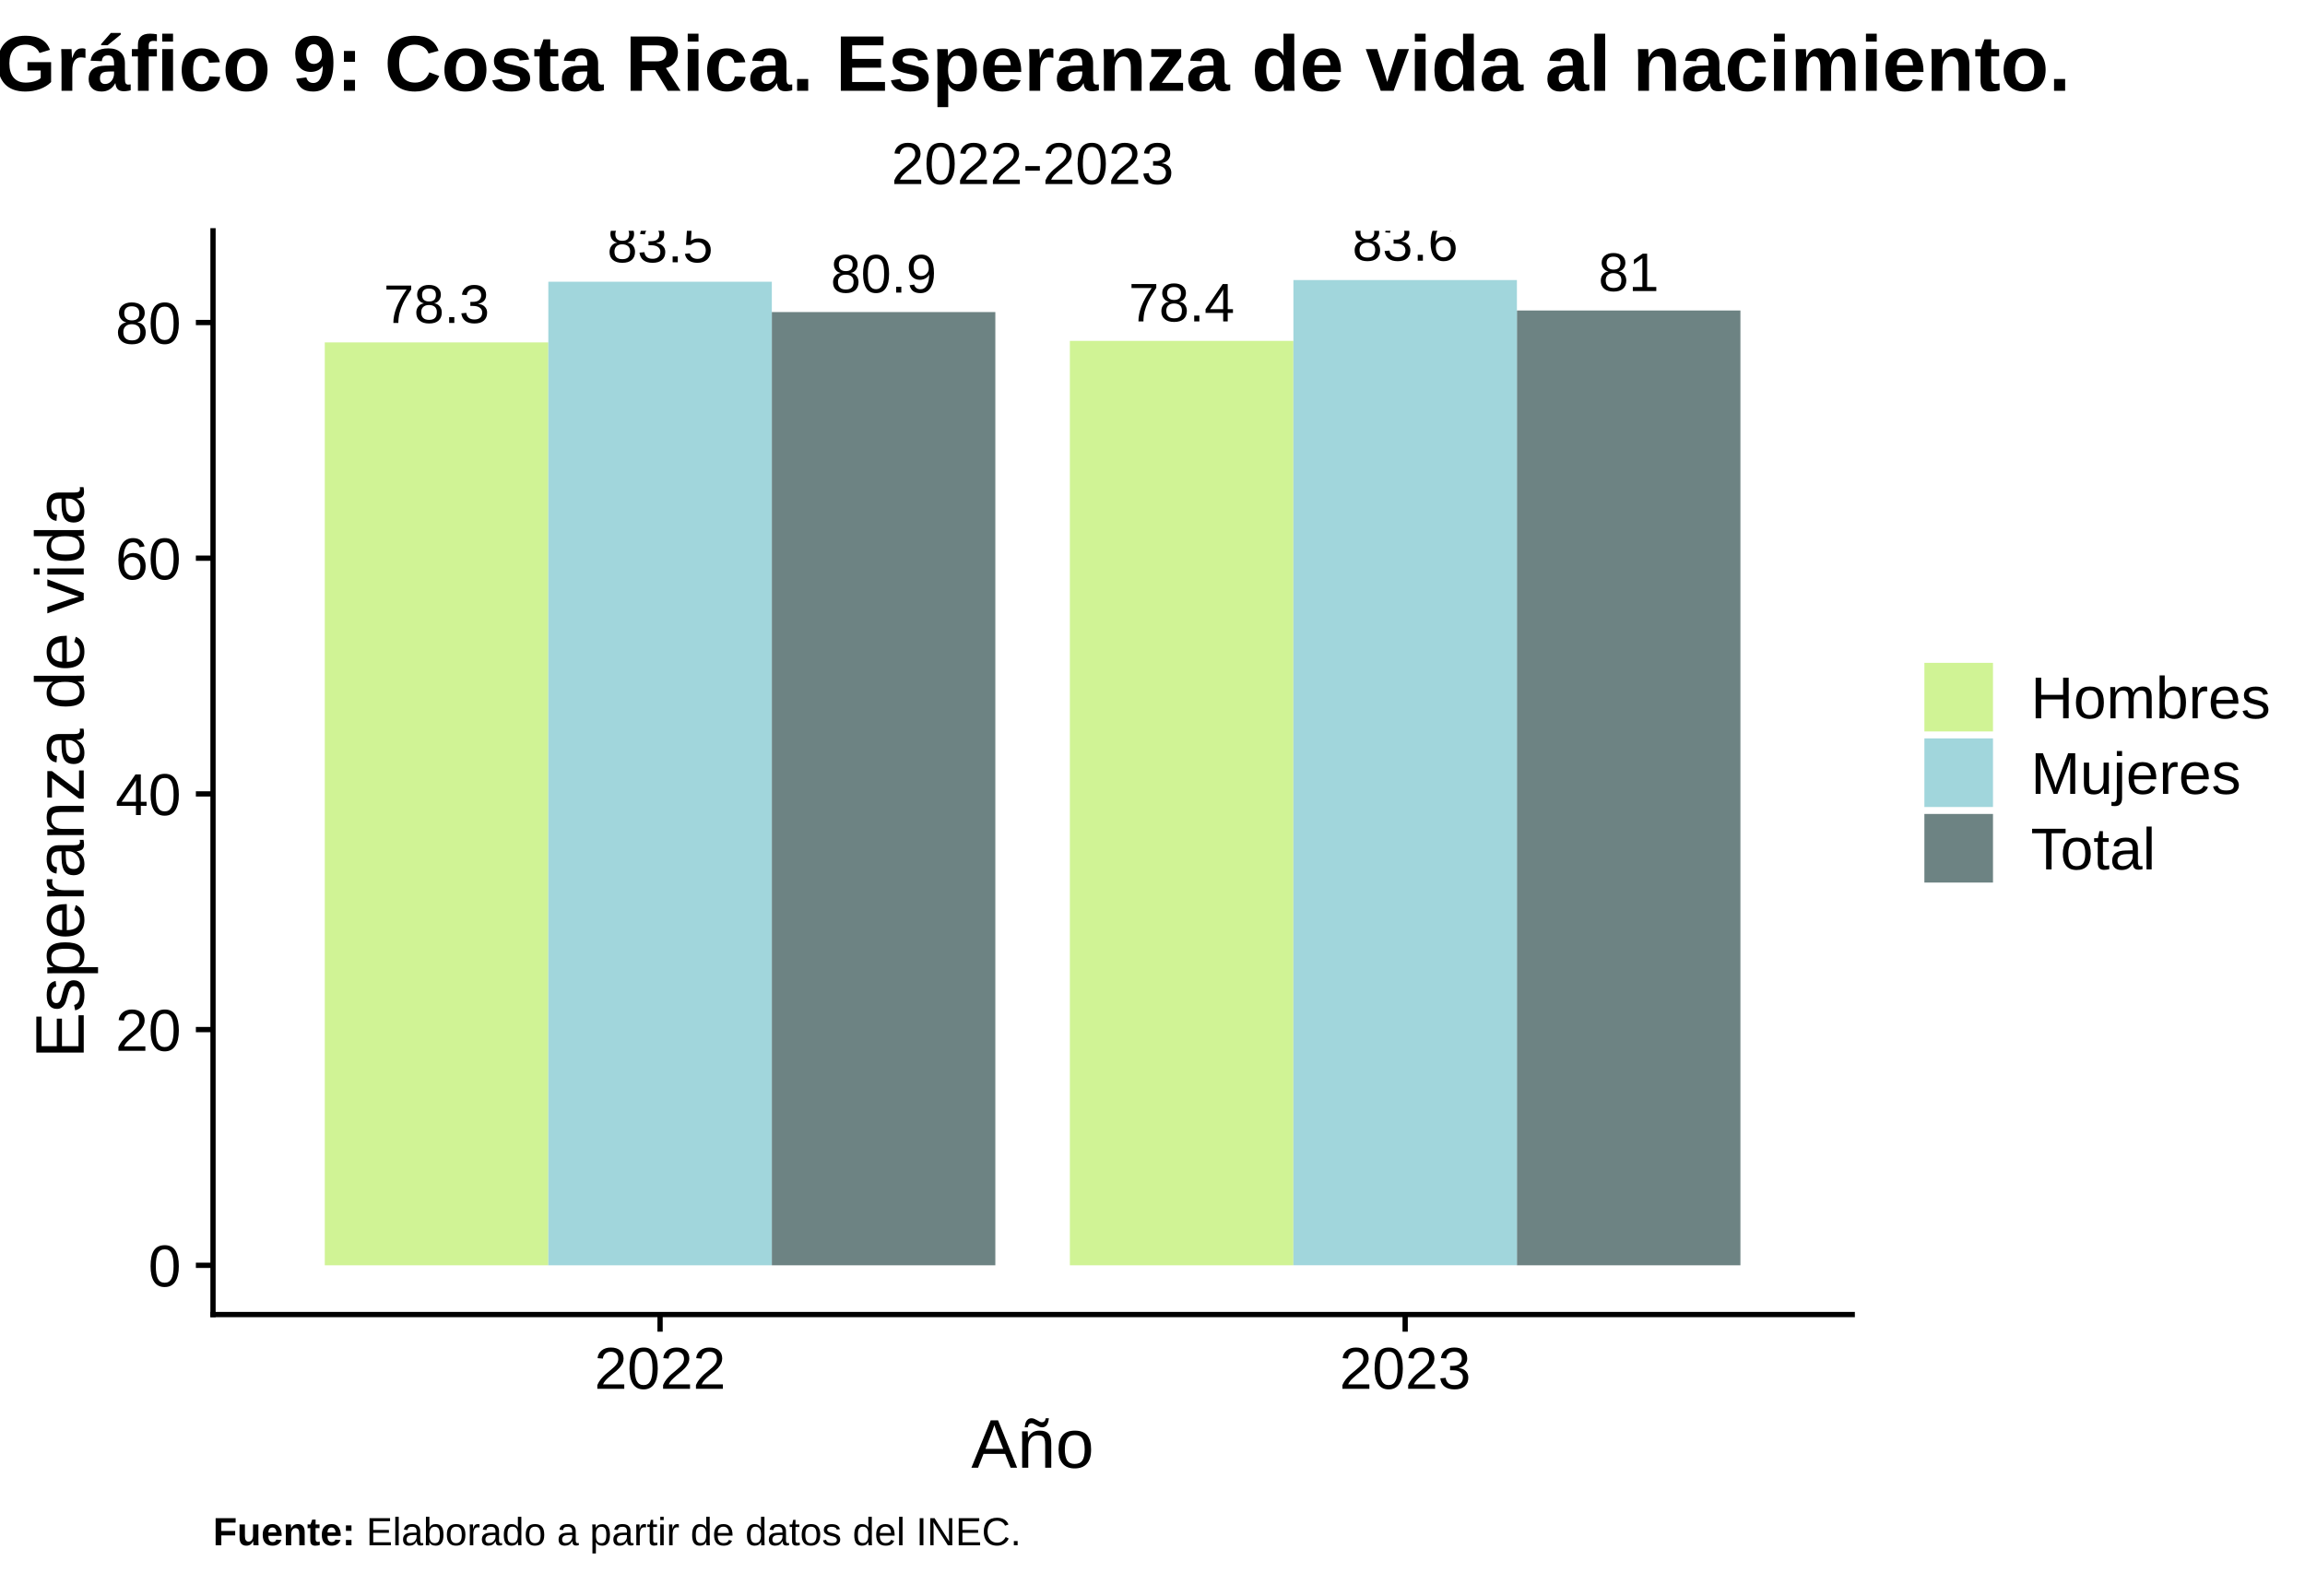
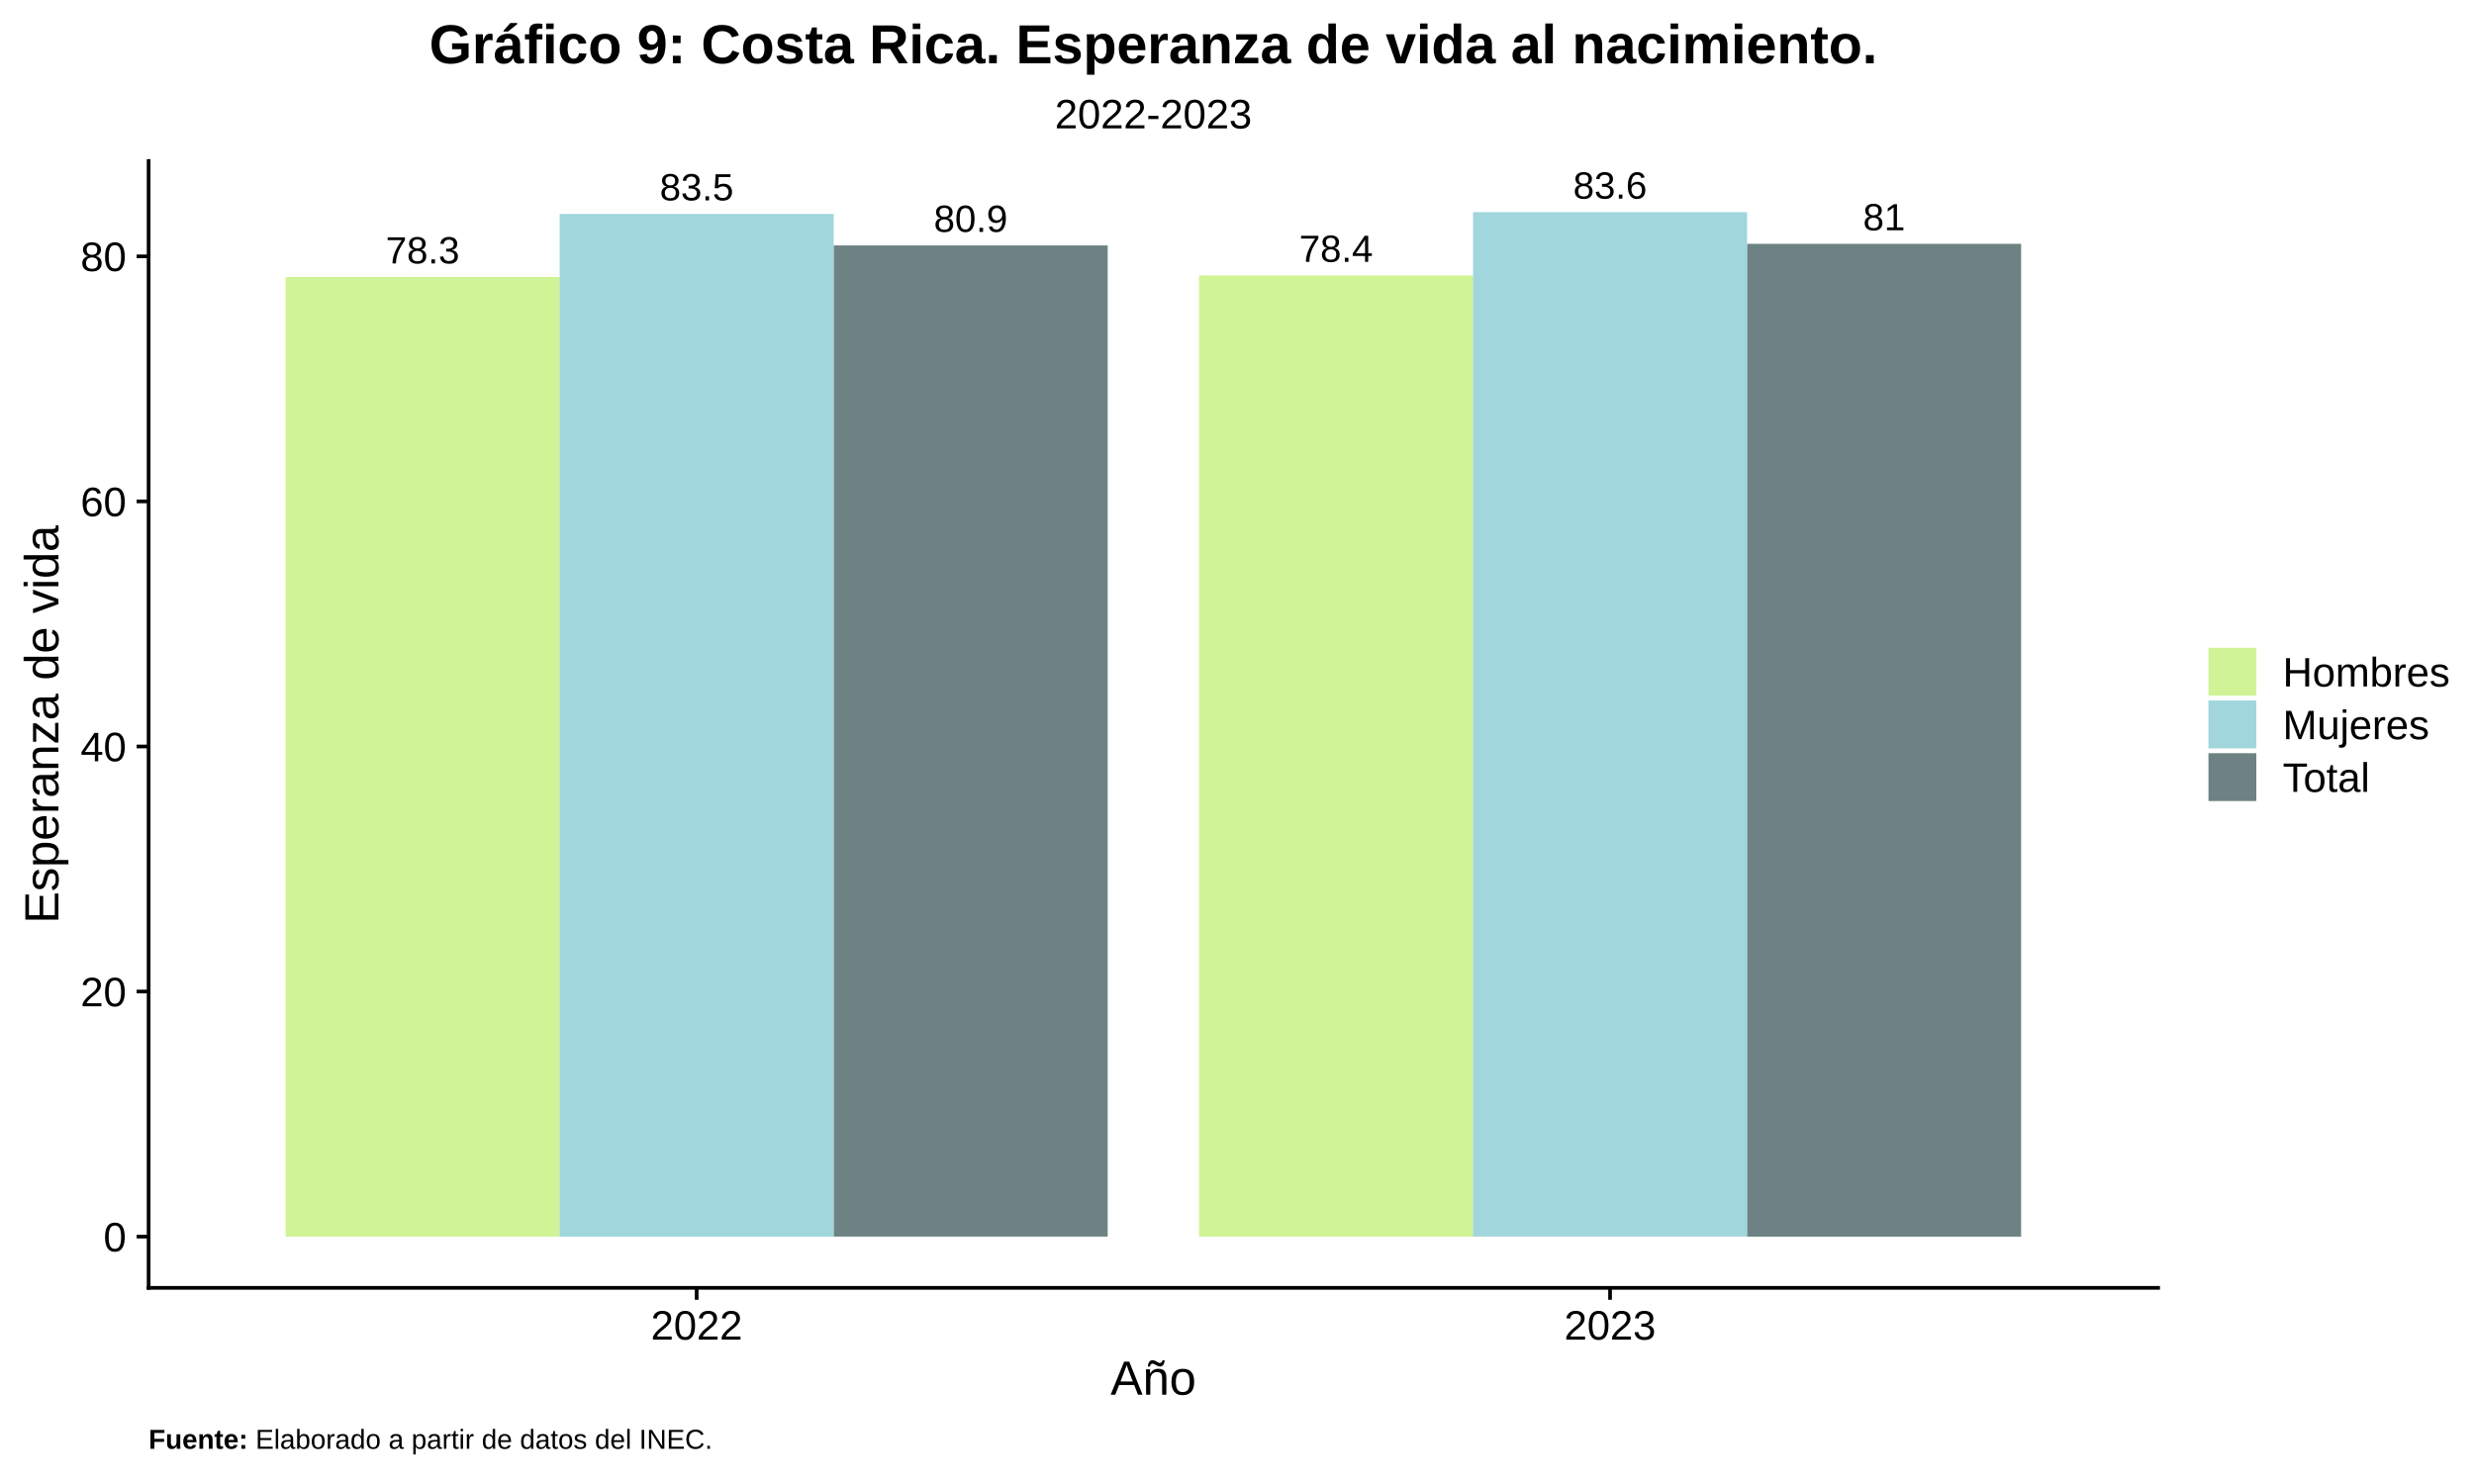
- <svg xmlns="http://www.w3.org/2000/svg" class="svglite" width="468.00pt" height="324.00pt" viewBox="0 0 468.00 324.00">
+ <svg xmlns="http://www.w3.org/2000/svg" class="svglite" width="720.00pt" height="432.00pt" viewBox="0 0 720.00 432.00">
  <defs>
    <style type="text/css">
    .svglite line, .svglite polyline, .svglite polygon, .svglite path, .svglite rect, .svglite circle {
      fill: none;
      stroke: #000000;
      stroke-linecap: round;
      stroke-linejoin: round;
      stroke-miterlimit: 10.00;
    }
    .svglite text {
      white-space: pre;
    }
  </style>
  </defs>
  <rect width="100%" height="100%" style="stroke: none; fill: none;" />
  <defs>
-     <clipPath id="cpMC4wMHw0NjguMDB8MC4wMHwzMjQuMDA=">
-       <rect x="0.00" y="0.00" width="468.00" height="324.00" />
+     <clipPath id="cpMC4wMHw3MjAuMDB8MC4wMHw0MzIuMDA=">
+       <rect x="0.00" y="0.00" width="720.00" height="432.00" />
    </clipPath>
  </defs>
-   <g clip-path="url(#cpMC4wMHw0NjguMDB8MC4wMHwzMjQuMDA=)">
+   <g clip-path="url(#cpMC4wMHw3MjAuMDB8MC4wMHw0MzIuMDA=)">
</g>
  <defs>
-     <clipPath id="cpNDMuMjV8Mzc2LjA3fDQ2Ljg2fDI2Ni45MA==">
-       <rect x="43.25" y="46.86" width="332.82" height="220.03" />
+     <clipPath id="cpNDMuMjV8NjI4LjA3fDQ2Ljg2fDM3NC45MA==">
+       <rect x="43.25" y="46.86" width="584.82" height="328.03" />
    </clipPath>
  </defs>
-   <g clip-path="url(#cpNDMuMjV8Mzc2LjA3fDQ2Ljg2fDI2Ni45MA==)">
-     <rect x="156.71" y="63.36" width="45.38" height="193.54" style="stroke-width: 1.07; stroke: none; stroke-linecap: butt; stroke-linejoin: miter; fill: #2F4F4F; fill-opacity: 0.70;" />
-     <rect x="307.99" y="63.04" width="45.38" height="193.86" style="stroke-width: 1.07; stroke: none; stroke-linecap: butt; stroke-linejoin: miter; fill: #2F4F4F; fill-opacity: 0.70;" />
-     <rect x="65.94" y="69.52" width="45.38" height="187.38" style="stroke-width: 1.07; stroke: none; stroke-linecap: butt; stroke-linejoin: miter; fill: #BCEE68; fill-opacity: 0.70;" />
-     <rect x="217.22" y="69.21" width="45.38" height="187.69" style="stroke-width: 1.07; stroke: none; stroke-linecap: butt; stroke-linejoin: miter; fill: #BCEE68; fill-opacity: 0.70;" />
-     <rect x="111.33" y="57.20" width="45.38" height="199.70" style="stroke-width: 1.07; stroke: none; stroke-linecap: butt; stroke-linejoin: miter; fill: #7AC5CD; fill-opacity: 0.70;" />
-     <rect x="262.61" y="56.86" width="45.38" height="200.03" style="stroke-width: 1.07; stroke: none; stroke-linecap: butt; stroke-linejoin: miter; fill: #7AC5CD; fill-opacity: 0.70;" />
-     <text x="179.40" y="59.41" text-anchor="middle" style="font-size: 11.04px; font-family: &quot;Arial&quot;;" textLength="21.47px" lengthAdjust="spacingAndGlyphs">80.9</text>
-     <text x="330.68" y="59.09" text-anchor="middle" style="font-size: 11.04px; font-family: &quot;Arial&quot;;" textLength="12.27px" lengthAdjust="spacingAndGlyphs">81</text>
-     <text x="88.64" y="65.57" text-anchor="middle" style="font-size: 11.04px; font-family: &quot;Arial&quot;;" textLength="21.47px" lengthAdjust="spacingAndGlyphs">78.3</text>
-     <text x="239.92" y="65.26" text-anchor="middle" style="font-size: 11.04px; font-family: &quot;Arial&quot;;" textLength="21.47px" lengthAdjust="spacingAndGlyphs">78.4</text>
-     <text x="134.02" y="53.25" text-anchor="middle" style="font-size: 11.04px; font-family: &quot;Arial&quot;;" textLength="21.47px" lengthAdjust="spacingAndGlyphs">83.5</text>
-     <text x="285.30" y="52.92" text-anchor="middle" style="font-size: 11.04px; font-family: &quot;Arial&quot;;" textLength="21.47px" lengthAdjust="spacingAndGlyphs">83.6</text>
+   <g clip-path="url(#cpNDMuMjV8NjI4LjA3fDQ2Ljg2fDM3NC45MA==)">
+     <rect x="242.62" y="71.45" width="79.75" height="288.53" style="stroke-width: 1.07; stroke: none; stroke-linecap: butt; stroke-linejoin: miter; fill: #2F4F4F; fill-opacity: 0.70;" />
+     <rect x="508.45" y="70.98" width="79.75" height="289.01" style="stroke-width: 1.07; stroke: none; stroke-linecap: butt; stroke-linejoin: miter; fill: #2F4F4F; fill-opacity: 0.70;" />
+     <rect x="83.13" y="80.64" width="79.75" height="279.35" style="stroke-width: 1.07; stroke: none; stroke-linecap: butt; stroke-linejoin: miter; fill: #BCEE68; fill-opacity: 0.70;" />
+     <rect x="348.95" y="80.18" width="79.75" height="279.81" style="stroke-width: 1.07; stroke: none; stroke-linecap: butt; stroke-linejoin: miter; fill: #BCEE68; fill-opacity: 0.70;" />
+     <rect x="162.87" y="62.27" width="79.75" height="297.72" style="stroke-width: 1.07; stroke: none; stroke-linecap: butt; stroke-linejoin: miter; fill: #7AC5CD; fill-opacity: 0.70;" />
+     <rect x="428.70" y="61.77" width="79.75" height="298.21" style="stroke-width: 1.07; stroke: none; stroke-linecap: butt; stroke-linejoin: miter; fill: #7AC5CD; fill-opacity: 0.70;" />
+     <text x="282.50" y="67.50" text-anchor="middle" style="font-size: 11.04px; font-family: &quot;Arial&quot;;" textLength="21.47px" lengthAdjust="spacingAndGlyphs">80.9</text>
+     <text x="548.32" y="67.03" text-anchor="middle" style="font-size: 11.04px; font-family: &quot;Arial&quot;;" textLength="12.27px" lengthAdjust="spacingAndGlyphs">81</text>
+     <text x="123.00" y="76.69" text-anchor="middle" style="font-size: 11.04px; font-family: &quot;Arial&quot;;" textLength="21.47px" lengthAdjust="spacingAndGlyphs">78.3</text>
+     <text x="388.83" y="76.23" text-anchor="middle" style="font-size: 11.04px; font-family: &quot;Arial&quot;;" textLength="21.47px" lengthAdjust="spacingAndGlyphs">78.4</text>
+     <text x="202.75" y="58.32" text-anchor="middle" style="font-size: 11.04px; font-family: &quot;Arial&quot;;" textLength="21.47px" lengthAdjust="spacingAndGlyphs">83.5</text>
+     <text x="468.57" y="57.82" text-anchor="middle" style="font-size: 11.04px; font-family: &quot;Arial&quot;;" textLength="21.47px" lengthAdjust="spacingAndGlyphs">83.6</text>
  </g>
-   <g clip-path="url(#cpMC4wMHw0NjguMDB8MC4wMHwzMjQuMDA=)">
-     <polyline points="43.25,266.90 43.25,46.86 " style="stroke-width: 1.07; stroke-linecap: square;" />
-     <text x="36.78" y="261.19" text-anchor="end" style="font-size: 12.00px; font-family: &quot;Arial&quot;;" textLength="6.67px" lengthAdjust="spacingAndGlyphs">0</text>
-     <text x="36.78" y="213.34" text-anchor="end" style="font-size: 12.00px; font-family: &quot;Arial&quot;;" textLength="13.35px" lengthAdjust="spacingAndGlyphs">20</text>
-     <text x="36.78" y="165.49" text-anchor="end" style="font-size: 12.00px; font-family: &quot;Arial&quot;;" textLength="13.35px" lengthAdjust="spacingAndGlyphs">40</text>
-     <text x="36.78" y="117.63" text-anchor="end" style="font-size: 12.00px; font-family: &quot;Arial&quot;;" textLength="13.35px" lengthAdjust="spacingAndGlyphs">60</text>
-     <text x="36.78" y="69.78" text-anchor="end" style="font-size: 12.00px; font-family: &quot;Arial&quot;;" textLength="13.35px" lengthAdjust="spacingAndGlyphs">80</text>
-     <polyline points="39.77,256.90 43.25,256.90 " style="stroke-width: 1.07; stroke-linecap: butt;" />
-     <polyline points="39.77,209.04 43.25,209.04 " style="stroke-width: 1.07; stroke-linecap: butt;" />
-     <polyline points="39.77,161.19 43.25,161.19 " style="stroke-width: 1.07; stroke-linecap: butt;" />
-     <polyline points="39.77,113.33 43.25,113.33 " style="stroke-width: 1.07; stroke-linecap: butt;" />
-     <polyline points="39.77,65.48 43.25,65.48 " style="stroke-width: 1.07; stroke-linecap: butt;" />
-     <polyline points="43.25,266.90 376.07,266.90 " style="stroke-width: 1.07; stroke-linecap: square;" />
-     <polyline points="134.02,270.38 134.02,266.90 " style="stroke-width: 1.07; stroke-linecap: butt;" />
-     <polyline points="285.30,270.38 285.30,266.90 " style="stroke-width: 1.07; stroke-linecap: butt;" />
-     <text x="134.02" y="281.97" text-anchor="middle" style="font-size: 12.00px; font-family: &quot;Arial&quot;;" textLength="26.70px" lengthAdjust="spacingAndGlyphs">2022</text>
-     <text x="285.30" y="281.97" text-anchor="middle" style="font-size: 12.00px; font-family: &quot;Arial&quot;;" textLength="26.70px" lengthAdjust="spacingAndGlyphs">2023</text>
-     <text x="209.66" y="298.00" text-anchor="middle" style="font-size: 14.00px; font-family: &quot;Arial&quot;;" textLength="24.90px" lengthAdjust="spacingAndGlyphs">Año</text>
-     <text transform="translate(17.00,156.88) rotate(-90)" text-anchor="middle" style="font-size: 14.00px; font-family: &quot;Arial&quot;;" textLength="115.93px" lengthAdjust="spacingAndGlyphs">Esperanza de vida</text>
-     <rect x="390.72" y="134.58" width="13.93" height="13.93" style="stroke-width: 1.07; stroke: none; stroke-linecap: butt; stroke-linejoin: miter; fill: #BCEE68; fill-opacity: 0.70;" />
-     <rect x="390.72" y="149.92" width="13.93" height="13.93" style="stroke-width: 1.07; stroke: none; stroke-linecap: butt; stroke-linejoin: miter; fill: #7AC5CD; fill-opacity: 0.70;" />
-     <rect x="390.72" y="165.26" width="13.93" height="13.93" style="stroke-width: 1.07; stroke: none; stroke-linecap: butt; stroke-linejoin: miter; fill: #2F4F4F; fill-opacity: 0.70;" />
-     <text x="412.33" y="145.84" style="font-size: 12.00px; font-family: &quot;Arial&quot;;" textLength="48.69px" lengthAdjust="spacingAndGlyphs">Hombres</text>
-     <text x="412.33" y="161.18" style="font-size: 12.00px; font-family: &quot;Arial&quot;;" textLength="42.69px" lengthAdjust="spacingAndGlyphs">Mujeres</text>
-     <text x="412.33" y="176.52" style="font-size: 12.00px; font-family: &quot;Arial&quot;;" textLength="25.34px" lengthAdjust="spacingAndGlyphs">Total</text>
-     <text x="209.66" y="37.37" text-anchor="middle" style="font-size: 12.00px; font-family: &quot;Arial&quot;;" textLength="57.39px" lengthAdjust="spacingAndGlyphs">2022-2023</text>
-     <text x="209.66" y="18.43" text-anchor="middle" style="font-size: 16.00px; font-weight: bold; font-family: &quot;Arial&quot;;" textLength="421.42px" lengthAdjust="spacingAndGlyphs">Gráfico 9: Costa Rica. Esperanza de vida al nacimiento.</text>
-     <text x="43.25" y="313.75" style="font-size: 8.00px; font-weight: bold; font-family: &quot;Arial&quot;;" textLength="31.12px" lengthAdjust="spacingAndGlyphs">Fuente: </text>
-     <text x="74.37" y="313.75" style="font-size: 8.00px; font-family: &quot;Arial&quot;;" textLength="132.99px" lengthAdjust="spacingAndGlyphs">Elaborado a partir de datos del INEC.</text>
+   <g clip-path="url(#cpMC4wMHw3MjAuMDB8MC4wMHw0MzIuMDA=)">
+     <polyline points="43.25,374.90 43.25,46.86 " style="stroke-width: 1.07; stroke-linecap: square;" />
+     <text x="36.78" y="364.29" text-anchor="end" style="font-size: 12.00px; font-family: &quot;Arial&quot;;" textLength="6.67px" lengthAdjust="spacingAndGlyphs">0</text>
+     <text x="36.78" y="292.94" text-anchor="end" style="font-size: 12.00px; font-family: &quot;Arial&quot;;" textLength="13.35px" lengthAdjust="spacingAndGlyphs">20</text>
+     <text x="36.78" y="221.60" text-anchor="end" style="font-size: 12.00px; font-family: &quot;Arial&quot;;" textLength="13.35px" lengthAdjust="spacingAndGlyphs">40</text>
+     <text x="36.78" y="150.26" text-anchor="end" style="font-size: 12.00px; font-family: &quot;Arial&quot;;" textLength="13.35px" lengthAdjust="spacingAndGlyphs">60</text>
+     <text x="36.78" y="78.91" text-anchor="end" style="font-size: 12.00px; font-family: &quot;Arial&quot;;" textLength="13.35px" lengthAdjust="spacingAndGlyphs">80</text>
+     <polyline points="39.77,359.99 43.25,359.99 " style="stroke-width: 1.07; stroke-linecap: butt;" />
+     <polyline points="39.77,288.64 43.25,288.64 " style="stroke-width: 1.07; stroke-linecap: butt;" />
+     <polyline points="39.77,217.30 43.25,217.30 " style="stroke-width: 1.07; stroke-linecap: butt;" />
+     <polyline points="39.77,145.96 43.25,145.96 " style="stroke-width: 1.07; stroke-linecap: butt;" />
+     <polyline points="39.77,74.62 43.25,74.62 " style="stroke-width: 1.07; stroke-linecap: butt;" />
+     <polyline points="43.25,374.90 628.07,374.90 " style="stroke-width: 1.07; stroke-linecap: square;" />
+     <polyline points="202.75,378.38 202.75,374.90 " style="stroke-width: 1.07; stroke-linecap: butt;" />
+     <polyline points="468.57,378.38 468.57,374.90 " style="stroke-width: 1.07; stroke-linecap: butt;" />
+     <text x="202.75" y="389.97" text-anchor="middle" style="font-size: 12.00px; font-family: &quot;Arial&quot;;" textLength="26.70px" lengthAdjust="spacingAndGlyphs">2022</text>
+     <text x="468.57" y="389.97" text-anchor="middle" style="font-size: 12.00px; font-family: &quot;Arial&quot;;" textLength="26.70px" lengthAdjust="spacingAndGlyphs">2023</text>
+     <text x="335.66" y="406.00" text-anchor="middle" style="font-size: 14.00px; font-family: &quot;Arial&quot;;" textLength="24.90px" lengthAdjust="spacingAndGlyphs">Año</text>
+     <text transform="translate(17.00,210.88) rotate(-90)" text-anchor="middle" style="font-size: 14.00px; font-family: &quot;Arial&quot;;" textLength="115.93px" lengthAdjust="spacingAndGlyphs">Esperanza de vida</text>
+     <rect x="642.72" y="188.58" width="13.93" height="13.93" style="stroke-width: 1.07; stroke: none; stroke-linecap: butt; stroke-linejoin: miter; fill: #BCEE68; fill-opacity: 0.70;" />
+     <rect x="642.72" y="203.92" width="13.93" height="13.93" style="stroke-width: 1.07; stroke: none; stroke-linecap: butt; stroke-linejoin: miter; fill: #7AC5CD; fill-opacity: 0.70;" />
+     <rect x="642.72" y="219.26" width="13.93" height="13.93" style="stroke-width: 1.07; stroke: none; stroke-linecap: butt; stroke-linejoin: miter; fill: #2F4F4F; fill-opacity: 0.70;" />
+     <text x="664.33" y="199.84" style="font-size: 12.00px; font-family: &quot;Arial&quot;;" textLength="48.69px" lengthAdjust="spacingAndGlyphs">Hombres</text>
+     <text x="664.33" y="215.18" style="font-size: 12.00px; font-family: &quot;Arial&quot;;" textLength="42.69px" lengthAdjust="spacingAndGlyphs">Mujeres</text>
+     <text x="664.33" y="230.52" style="font-size: 12.00px; font-family: &quot;Arial&quot;;" textLength="25.34px" lengthAdjust="spacingAndGlyphs">Total</text>
+     <text x="335.66" y="37.37" text-anchor="middle" style="font-size: 12.00px; font-family: &quot;Arial&quot;;" textLength="57.39px" lengthAdjust="spacingAndGlyphs">2022-2023</text>
+     <text x="335.66" y="18.43" text-anchor="middle" style="font-size: 16.00px; font-weight: bold; font-family: &quot;Arial&quot;;" textLength="421.42px" lengthAdjust="spacingAndGlyphs">Gráfico 9: Costa Rica. Esperanza de vida al nacimiento.</text>
+     <text x="43.25" y="421.75" style="font-size: 8.00px; font-weight: bold; font-family: &quot;Arial&quot;;" textLength="31.12px" lengthAdjust="spacingAndGlyphs">Fuente: </text>
+     <text x="74.37" y="421.75" style="font-size: 8.00px; font-family: &quot;Arial&quot;;" textLength="132.99px" lengthAdjust="spacingAndGlyphs">Elaborado a partir de datos del INEC.</text>
  </g>
</svg>
